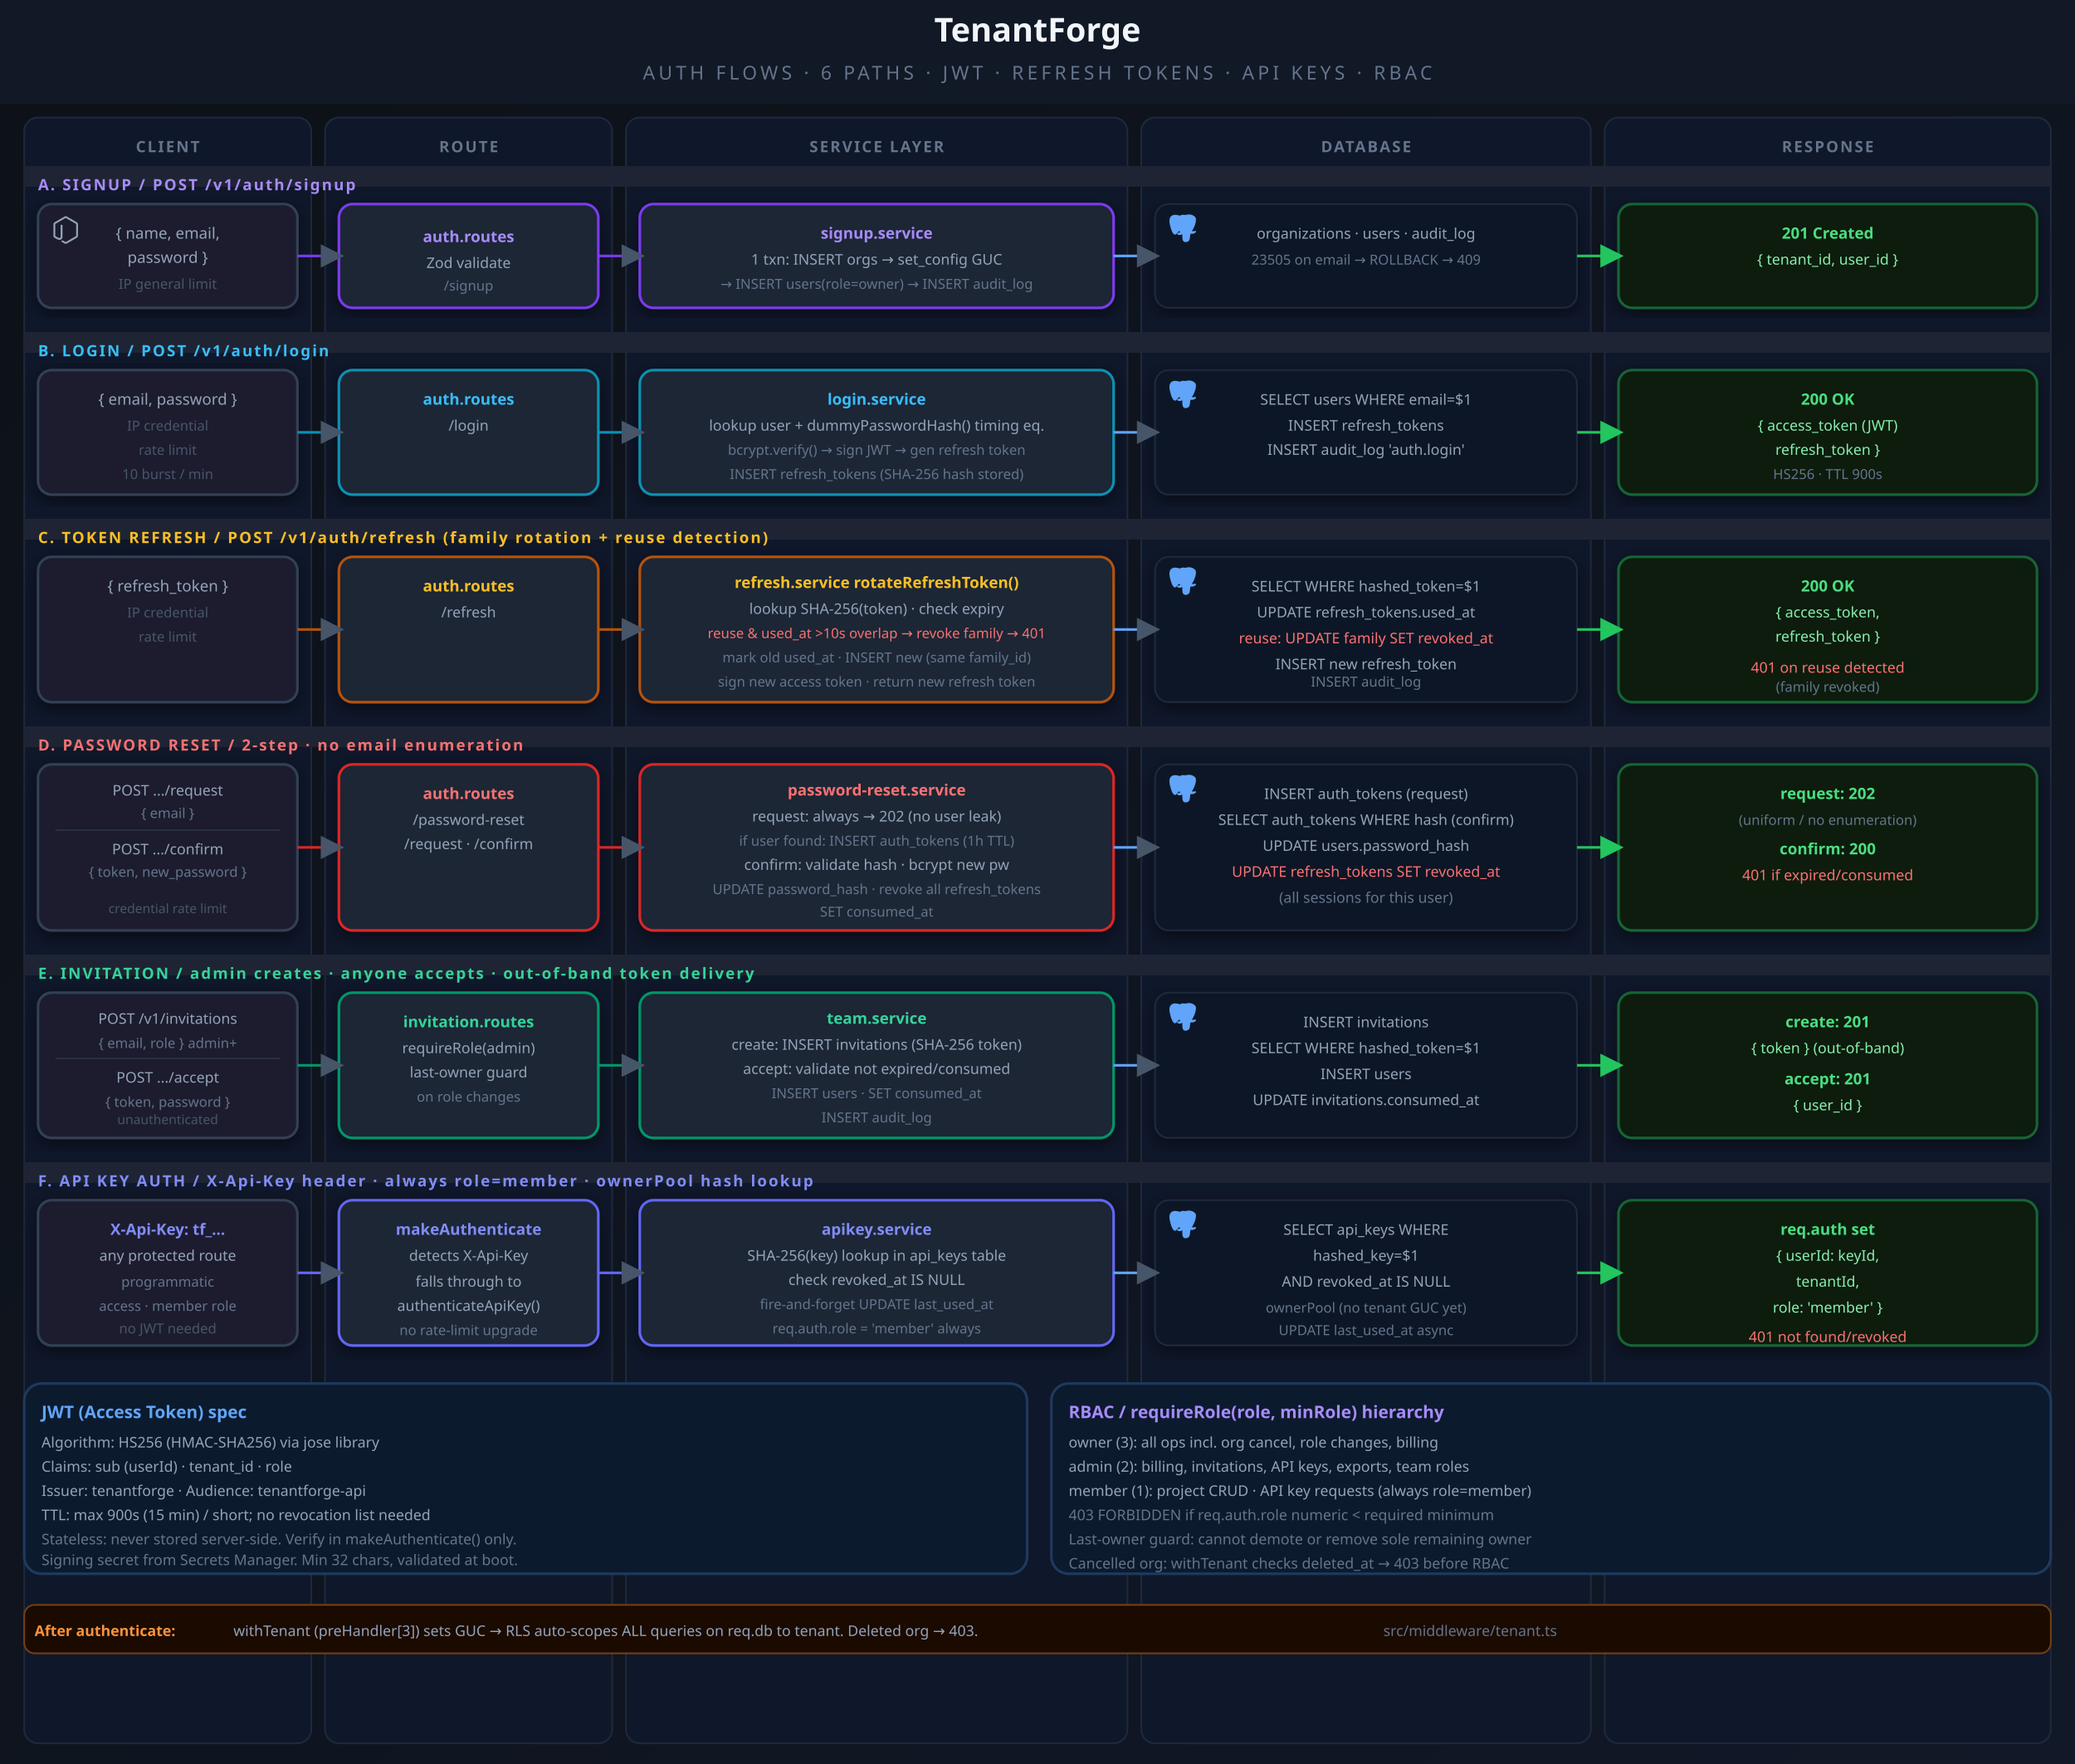
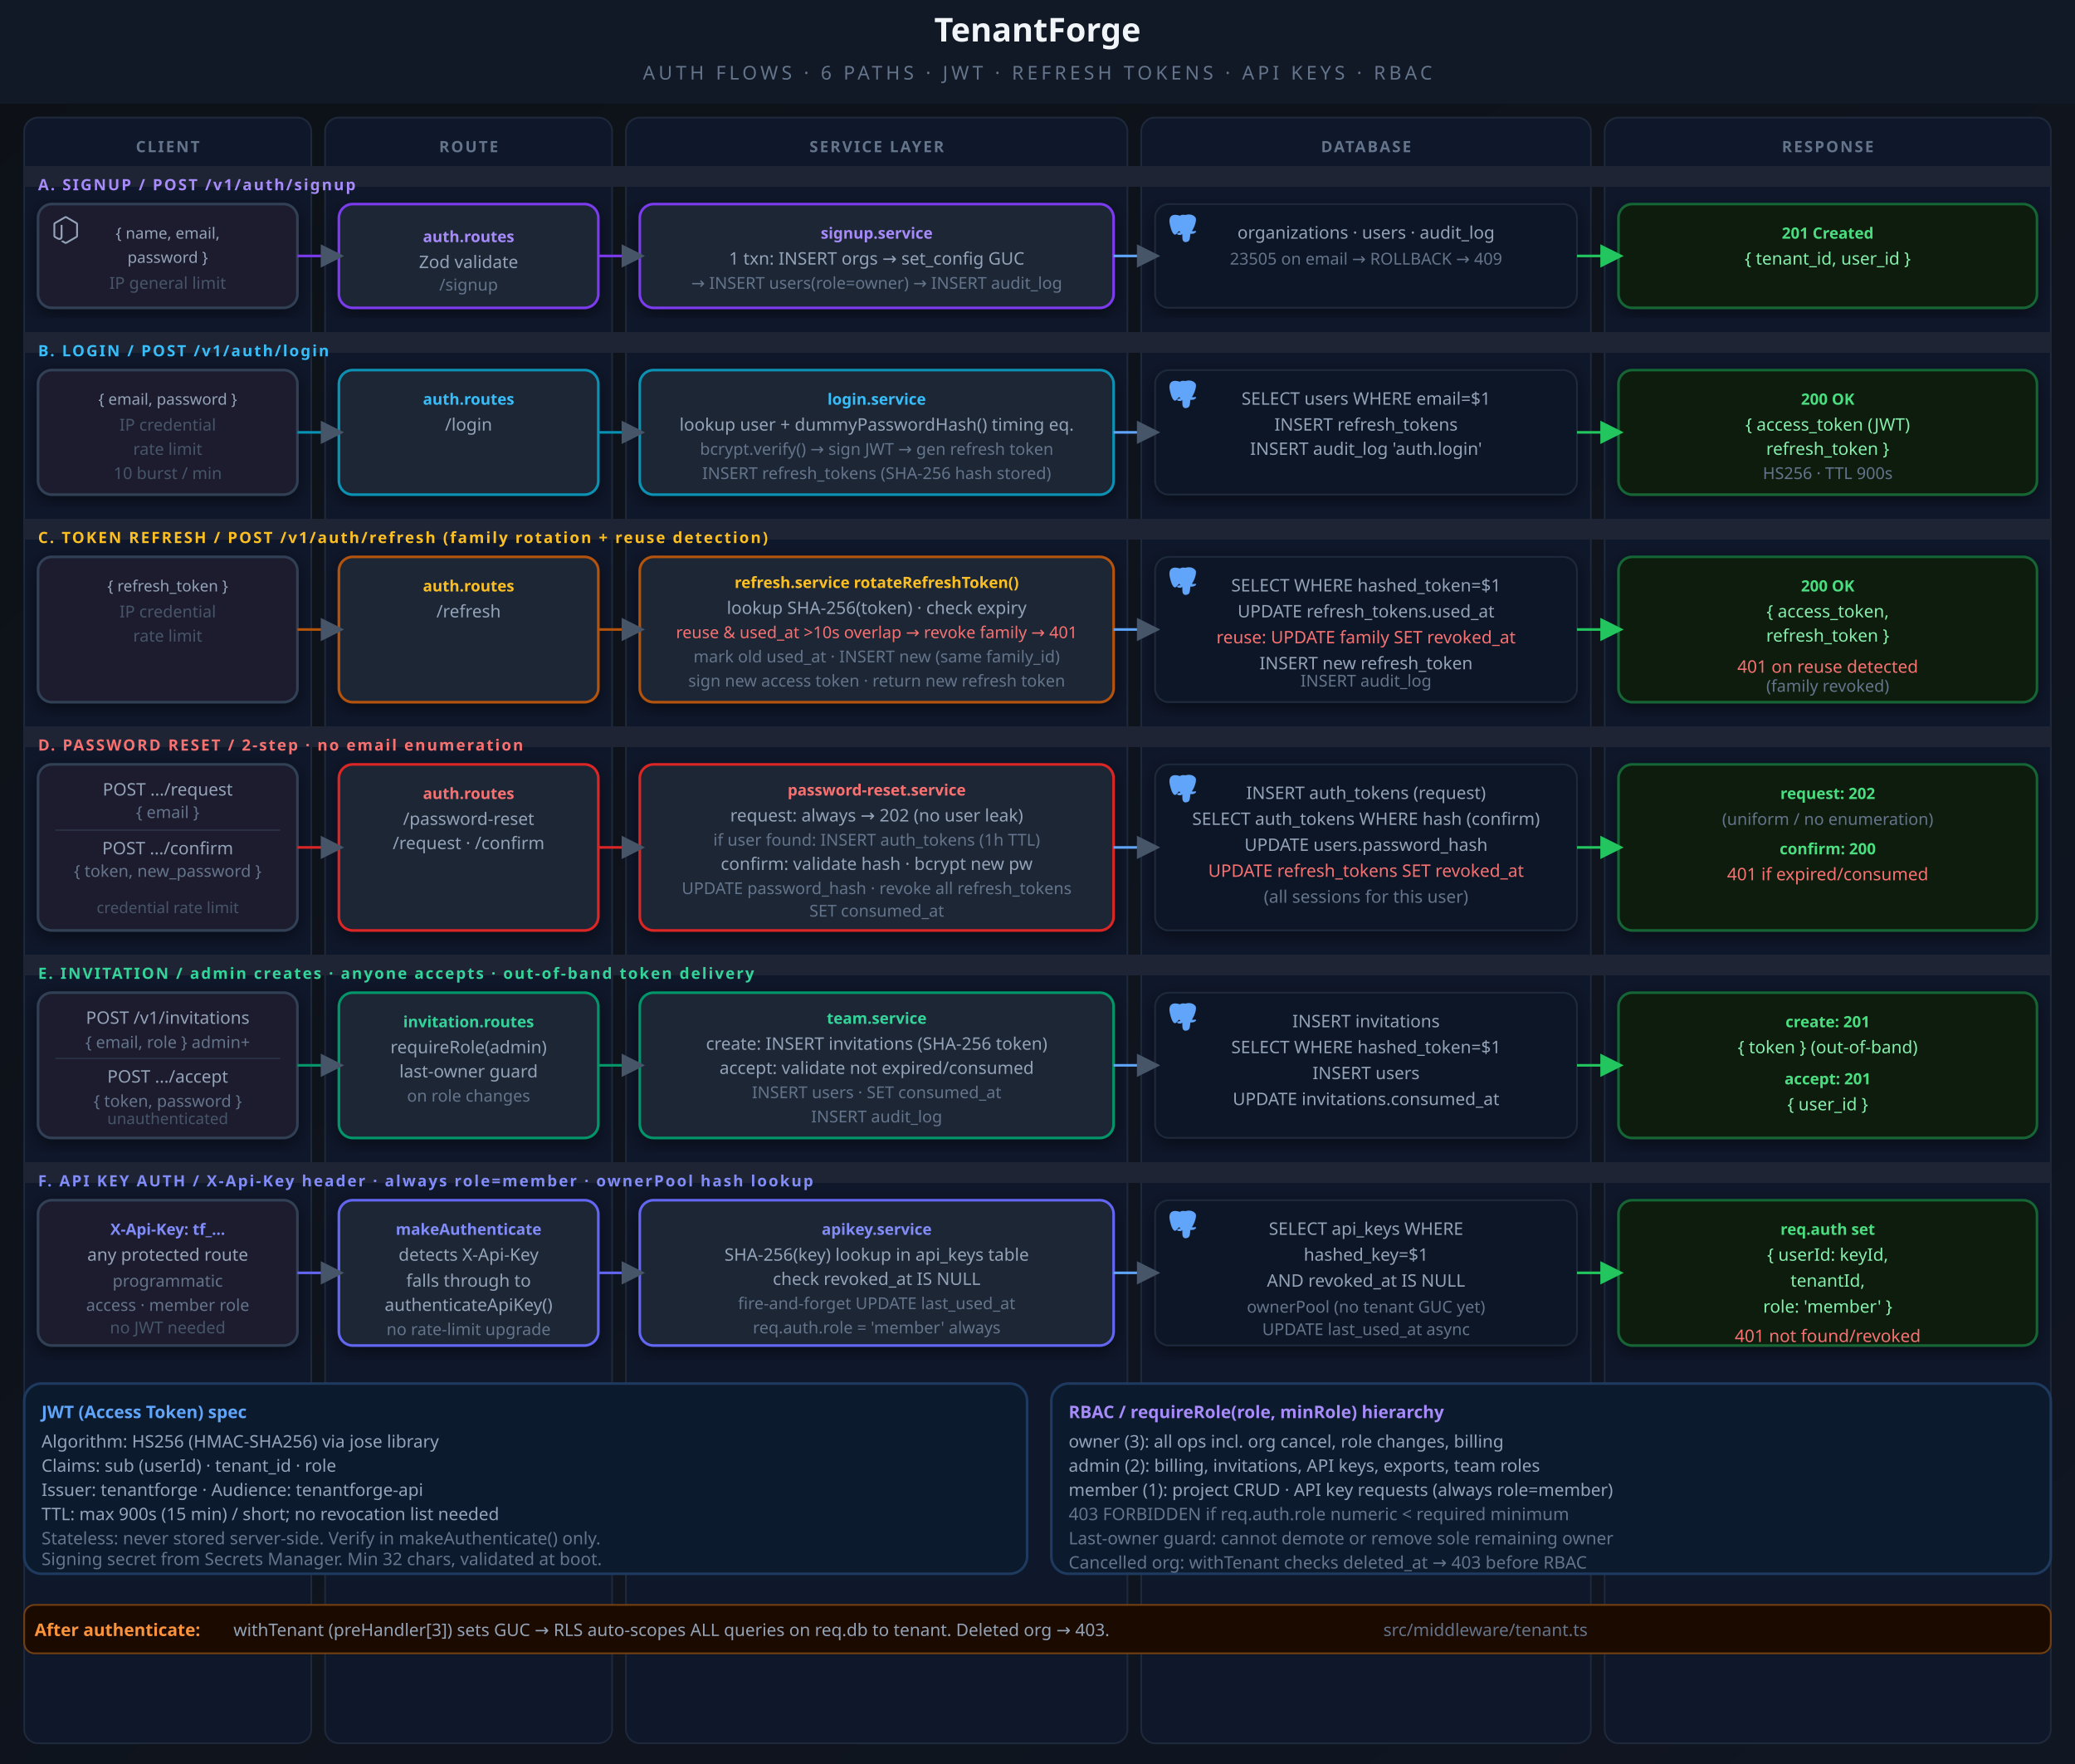
- <svg xmlns="http://www.w3.org/2000/svg" viewBox="0 0 1200 1020" width="1200" height="1020" font-family="'Segoe UI',system-ui,sans-serif">
+ <svg xmlns="http://www.w3.org/2000/svg" viewBox="0 0 1200 1020" width="1680" height="1428" font-family="'Segoe UI',system-ui,sans-serif">
  <defs>
    <linearGradient id="bg" x1="0" y1="0" x2="1" y2="1">
      <stop offset="0%" stop-color="#0d1117" />
      <stop offset="100%" stop-color="#111827" />
    </linearGradient>
    <filter id="sh">
      <feDropShadow dx="0" dy="3" stdDeviation="5" flood-color="#000" flood-opacity="0.5" />
    </filter>
    <marker id="arr" markerWidth="9" markerHeight="9" refX="7" refY="4.5" orient="auto">
      <path d="M0,0 L0,9 L9,4.5 z" fill="#475569" />
    </marker>
    <marker id="arrG" markerWidth="9" markerHeight="9" refX="7" refY="4.5" orient="auto">
      <path d="M0,0 L0,9 L9,4.5 z" fill="#22c55e" />
    </marker>
    <marker id="arrR" markerWidth="9" markerHeight="9" refX="7" refY="4.5" orient="auto">
      <path d="M0,0 L0,9 L9,4.5 z" fill="#f87171" />
    </marker>
    <symbol id="nodejs" viewBox="0 0 24 24">
      <path d="M11.998,24c-0.321,0-0.641-0.084-0.922-0.247l-2.936-1.737c-0.438-0.245-0.224-0.332-0.08-0.383c0.585-0.203,0.703-0.25,1.328-0.604c0.065-0.037,0.151-0.023,0.218,0.017l2.256,1.339c0.082,0.045,0.197,0.045,0.272,0l8.795-5.076c0.082-0.047,0.134-0.141,0.134-0.238V6.921c0-0.099-0.053-0.192-0.137-0.242l-8.791-5.072c-0.081-0.047-0.189-0.047-0.271,0L3.075,6.68C2.99,6.729,2.936,6.825,2.936,6.921v10.15c0,0.097,0.054,0.189,0.139,0.235l2.409,1.392c1.307,0.654,2.108-0.116,2.108-0.89V7.787c0-0.142,0.114-0.253,0.256-0.253h1.115c0.139,0,0.255,0.112,0.255,0.253v10.021c0,1.745-0.95,2.745-2.604,2.745c-0.508,0-0.909,0-2.026-0.551L2.28,18.675c-0.57-0.329-0.922-0.945-0.922-1.604V6.921c0-0.659,0.353-1.275,0.922-1.603l8.795-5.082c0.557-0.315,1.296-0.315,1.848,0l8.794,5.082c0.57,0.329,0.924,0.944,0.924,1.603v10.15c0,0.659-0.354,1.273-0.924,1.604l-8.794,5.078C12.643,23.916,12.324,24,11.998,24z" />
    </symbol>
    <symbol id="pg" viewBox="0 0 24 24">
      <path d="M23.559 14.723a.527.527 0 0 0-.056-.119c-.139-.263-.477-.342-1.007-.232-1.653.341-2.293.131-2.526-.019 1.342-2.048 2.445-4.522 3.041-6.83.271-1.051.798-3.524.122-4.732a1.564 1.564 0 0 0-.151-.235C21.693.909 19.801.025 17.51.001c-1.495-.016-2.771.346-3.116.479a9.449 9.449 0 0 0-.516-.082 8.044 8.044 0 0 0-1.311-.128c-1.182-.018-2.204.264-3.05.841-.857-.321-4.789-1.645-7.222.079C.936 2.153.309 3.873.43 6.304c.041.818.507 3.334 1.242 5.744.46 1.506.939 2.702 1.433 3.582.553.994 1.126 1.593 1.714 1.79.447.149 1.133.144 1.858-.728.801-.964 1.59-1.826 1.945-2.207.435.235.906.362 1.39.377a.057.057 0 0 0 0.0.004 11.031 11.031 0 0 0-.247.305c-.339.43-.409.52-1.5.744-.31.064-1.134.234-1.146.811-.003.122.033.231.092.327.227.423.922.61 1.015.633 1.335.334 2.504.092 3.371-.679-.017 2.231.077 4.417.345 5.087.221.553.762 1.905 2.469 1.904.251 0 .526-.029.83-.094 1.782-.382 2.556-1.17 2.855-2.906.15-.871.402-2.875.539-4.101.017-.07.036-.121.057-.136.001-.001.07-.047.427.031a.367.367 0 0 0 .044.007l.254.022.015.001c.847.038 1.911-.143 2.531-.431.644-.299 1.806-1.032 1.595-1.67z" />
    </symbol>
  </defs>
-   <rect width="1200" height="1020" fill="url(#bg)" />
-   <rect x="0" y="0" width="1200" height="60" fill="#111827" opacity="0.95" />
+   <rect width="1680" height="1428" fill="url(#bg)" />
+   <rect x="0" y="0" width="1680" height="60" fill="#111827" opacity="0.95" />
  <text x="600" y="24" text-anchor="middle" font-size="19" font-weight="700" fill="#f1f5f9">TenantForge</text>
  <text x="600" y="46" text-anchor="middle" font-size="11" fill="#64748b" letter-spacing="2">AUTH FLOWS  ·  6 PATHS  ·  JWT · REFRESH TOKENS · API KEYS · RBAC</text>
  <rect x="14" y="68" width="166" height="940" rx="8" fill="#0f172a" stroke="#1e293b" stroke-width="1" />
  <rect x="188" y="68" width="166" height="940" rx="8" fill="#0f172a" stroke="#1e293b" stroke-width="1" />
  <rect x="362" y="68" width="290" height="940" rx="8" fill="#0f172a" stroke="#1e293b" stroke-width="1" />
  <rect x="660" y="68" width="260" height="940" rx="8" fill="#0f172a" stroke="#1e293b" stroke-width="1" />
  <rect x="928" y="68" width="258" height="940" rx="8" fill="#0f172a" stroke="#1e293b" stroke-width="1" />
  <text x="97" y="88" text-anchor="middle" font-size="9" font-weight="700" fill="#64748b" letter-spacing="1">CLIENT</text>
  <text x="271" y="88" text-anchor="middle" font-size="9" font-weight="700" fill="#64748b" letter-spacing="1">ROUTE</text>
  <text x="507" y="88" text-anchor="middle" font-size="9" font-weight="700" fill="#64748b" letter-spacing="1">SERVICE LAYER</text>
  <text x="790" y="88" text-anchor="middle" font-size="9" font-weight="700" fill="#64748b" letter-spacing="1">DATABASE</text>
  <text x="1057" y="88" text-anchor="middle" font-size="9" font-weight="700" fill="#64748b" letter-spacing="1">RESPONSE</text>
  <rect x="14" y="96" width="1172" height="12" rx="0" fill="#1e2433" />
  <text x="22" y="110" font-size="9" font-weight="700" fill="#a78bfa" letter-spacing="1">A.  SIGNUP  /  POST /v1/auth/signup</text>
  <rect x="22" y="118" width="150" height="60" rx="8" fill="#1a1d2e" stroke="#334155" stroke-width="1.5" filter="url(#sh)" />
  <use href="#nodejs" x="30" y="125" width="16" height="16" fill="#94a3b8" />
  <text x="97" y="138" text-anchor="middle" font-size="9" fill="#94a3b8">{ name, email,</text>
  <text x="97" y="152" text-anchor="middle" font-size="9" fill="#94a3b8">  password }</text>
-   <text x="97" y="167" text-anchor="middle" font-size="8" fill="#475569">IP general limit</text>
+   <text x="97" y="167" text-anchor="middle" font-size="9.5" fill="#475569">IP general limit</text>
  <rect x="196" y="118" width="150" height="60" rx="8" fill="#1a2535" stroke="#7c3aed" stroke-width="1.5" filter="url(#sh)" />
  <text x="271" y="140" text-anchor="middle" font-size="9" font-weight="700" fill="#a78bfa">auth.routes</text>
-   <text x="271" y="155" text-anchor="middle" font-size="8.5" fill="#94a3b8">Zod validate</text>
-   <text x="271" y="168" text-anchor="middle" font-size="8" fill="#64748b">/signup</text>
+   <text x="271" y="155" text-anchor="middle" font-size="10" fill="#94a3b8">Zod validate</text>
+   <text x="271" y="168" text-anchor="middle" font-size="9.5" fill="#64748b">/signup</text>
  <rect x="370" y="118" width="274" height="60" rx="8" fill="#1a2535" stroke="#7c3aed" stroke-width="1.5" filter="url(#sh)" />
  <text x="507" y="138" text-anchor="middle" font-size="9" font-weight="700" fill="#a78bfa">signup.service</text>
-   <text x="507" y="153" text-anchor="middle" font-size="8.5" fill="#94a3b8">1 txn: INSERT orgs → set_config GUC</text>
-   <text x="507" y="167" text-anchor="middle" font-size="8" fill="#64748b">→ INSERT users(role=owner) → INSERT audit_log</text>
+   <text x="507" y="153" text-anchor="middle" font-size="10" fill="#94a3b8">1 txn: INSERT orgs → set_config GUC</text>
+   <text x="507" y="167" text-anchor="middle" font-size="9.5" fill="#64748b">→ INSERT users(role=owner) → INSERT audit_log</text>
  <rect x="668" y="118" width="244" height="60" rx="8" fill="#111827" stroke="#1e293b" stroke-width="1" filter="url(#sh)" />
  <use href="#pg" x="676" y="124" width="16" height="16" fill="#60a5fa" />
-   <text x="790" y="138" text-anchor="middle" font-size="8.5" fill="#94a3b8">organizations · users · audit_log</text>
-   <text x="790" y="153" text-anchor="middle" font-size="8" fill="#64748b">23505 on email → ROLLBACK → 409</text>
+   <text x="790" y="138" text-anchor="middle" font-size="10" fill="#94a3b8">organizations · users · audit_log</text>
+   <text x="790" y="153" text-anchor="middle" font-size="9.5" fill="#64748b">23505 on email → ROLLBACK → 409</text>
  <rect x="936" y="118" width="242" height="60" rx="8" fill="#0d1a10" stroke="#166534" stroke-width="1.5" filter="url(#sh)" />
  <text x="1057" y="138" text-anchor="middle" font-size="9" font-weight="700" fill="#4ade80">201 Created</text>
-   <text x="1057" y="153" text-anchor="middle" font-size="8.5" fill="#86efac">{ tenant_id, user_id }</text>
+   <text x="1057" y="153" text-anchor="middle" font-size="10" fill="#86efac">{ tenant_id, user_id }</text>
  <line x1="172" y1="148" x2="196" y2="148" stroke="#7c3aed" stroke-width="1.5" marker-end="url(#arr)" />
  <line x1="346" y1="148" x2="370" y2="148" stroke="#7c3aed" stroke-width="1.5" marker-end="url(#arr)" />
  <line x1="644" y1="148" x2="668" y2="148" stroke="#60a5fa" stroke-width="1.5" marker-end="url(#arr)" />
  <line x1="912" y1="148" x2="936" y2="148" stroke="#22c55e" stroke-width="1.5" marker-end="url(#arrG)" />
  <rect x="14" y="192" width="1172" height="12" rx="0" fill="#1e2433" />
  <text x="22" y="206" font-size="9" font-weight="700" fill="#38bdf8" letter-spacing="1">B.  LOGIN  /  POST /v1/auth/login</text>
  <rect x="22" y="214" width="150" height="72" rx="8" fill="#1a1d2e" stroke="#334155" stroke-width="1.5" filter="url(#sh)" />
  <text x="97" y="234" text-anchor="middle" font-size="9" fill="#94a3b8">{ email, password }</text>
-   <text x="97" y="249" text-anchor="middle" font-size="8" fill="#475569">IP credential</text>
-   <text x="97" y="263" text-anchor="middle" font-size="8" fill="#475569">rate limit</text>
-   <text x="97" y="277" text-anchor="middle" font-size="8" fill="#475569">10 burst / min</text>
+   <text x="97" y="249" text-anchor="middle" font-size="9.5" fill="#475569">IP credential</text>
+   <text x="97" y="263" text-anchor="middle" font-size="9.5" fill="#475569">rate limit</text>
+   <text x="97" y="277" text-anchor="middle" font-size="9.5" fill="#475569">10 burst / min</text>
  <rect x="196" y="214" width="150" height="72" rx="8" fill="#1a2535" stroke="#0891b2" stroke-width="1.5" filter="url(#sh)" />
  <text x="271" y="234" text-anchor="middle" font-size="9" font-weight="700" fill="#38bdf8">auth.routes</text>
-   <text x="271" y="249" text-anchor="middle" font-size="8.5" fill="#94a3b8">/login</text>
+   <text x="271" y="249" text-anchor="middle" font-size="10" fill="#94a3b8">/login</text>
  <rect x="370" y="214" width="274" height="72" rx="8" fill="#1a2535" stroke="#0891b2" stroke-width="1.5" filter="url(#sh)" />
  <text x="507" y="234" text-anchor="middle" font-size="9" font-weight="700" fill="#38bdf8">login.service</text>
-   <text x="507" y="249" text-anchor="middle" font-size="8.5" fill="#94a3b8">lookup user + dummyPasswordHash() timing eq.</text>
-   <text x="507" y="263" text-anchor="middle" font-size="8" fill="#64748b">bcrypt.verify() → sign JWT → gen refresh token</text>
-   <text x="507" y="277" text-anchor="middle" font-size="8" fill="#64748b">INSERT refresh_tokens (SHA-256 hash stored)</text>
+   <text x="507" y="249" text-anchor="middle" font-size="10" fill="#94a3b8">lookup user + dummyPasswordHash() timing eq.</text>
+   <text x="507" y="263" text-anchor="middle" font-size="9.5" fill="#64748b">bcrypt.verify() → sign JWT → gen refresh token</text>
+   <text x="507" y="277" text-anchor="middle" font-size="9.5" fill="#64748b">INSERT refresh_tokens (SHA-256 hash stored)</text>
  <rect x="668" y="214" width="244" height="72" rx="8" fill="#111827" stroke="#1e293b" stroke-width="1" filter="url(#sh)" />
  <use href="#pg" x="676" y="220" width="16" height="16" fill="#60a5fa" />
-   <text x="790" y="234" text-anchor="middle" font-size="8.5" fill="#94a3b8">SELECT users WHERE email=$1</text>
-   <text x="790" y="249" text-anchor="middle" font-size="8.5" fill="#94a3b8">INSERT refresh_tokens</text>
-   <text x="790" y="263" text-anchor="middle" font-size="8.5" fill="#94a3b8">INSERT audit_log 'auth.login'</text>
+   <text x="790" y="234" text-anchor="middle" font-size="10" fill="#94a3b8">SELECT users WHERE email=$1</text>
+   <text x="790" y="249" text-anchor="middle" font-size="10" fill="#94a3b8">INSERT refresh_tokens</text>
+   <text x="790" y="263" text-anchor="middle" font-size="10" fill="#94a3b8">INSERT audit_log 'auth.login'</text>
  <rect x="936" y="214" width="242" height="72" rx="8" fill="#0d1a10" stroke="#166534" stroke-width="1.5" filter="url(#sh)" />
  <text x="1057" y="234" text-anchor="middle" font-size="9" font-weight="700" fill="#4ade80">200 OK</text>
-   <text x="1057" y="249" text-anchor="middle" font-size="8.5" fill="#86efac">{ access_token (JWT)</text>
-   <text x="1057" y="263" text-anchor="middle" font-size="8.5" fill="#86efac">  refresh_token }</text>
-   <text x="1057" y="277" text-anchor="middle" font-size="8" fill="#64748b">HS256 · TTL 900s</text>
+   <text x="1057" y="249" text-anchor="middle" font-size="10" fill="#86efac">{ access_token (JWT)</text>
+   <text x="1057" y="263" text-anchor="middle" font-size="10" fill="#86efac">  refresh_token }</text>
+   <text x="1057" y="277" text-anchor="middle" font-size="9.5" fill="#64748b">HS256 · TTL 900s</text>
  <line x1="172" y1="250" x2="196" y2="250" stroke="#0891b2" stroke-width="1.5" marker-end="url(#arr)" />
  <line x1="346" y1="250" x2="370" y2="250" stroke="#0891b2" stroke-width="1.5" marker-end="url(#arr)" />
  <line x1="644" y1="250" x2="668" y2="250" stroke="#60a5fa" stroke-width="1.5" marker-end="url(#arr)" />
  <line x1="912" y1="250" x2="936" y2="250" stroke="#22c55e" stroke-width="1.5" marker-end="url(#arrG)" />
  <rect x="14" y="300" width="1172" height="12" rx="0" fill="#1e2433" />
  <text x="22" y="314" font-size="9" font-weight="700" fill="#fbbf24" letter-spacing="1">C.  TOKEN REFRESH  /  POST /v1/auth/refresh  (family rotation + reuse detection)</text>
  <rect x="22" y="322" width="150" height="84" rx="8" fill="#1a1d2e" stroke="#334155" stroke-width="1.5" filter="url(#sh)" />
  <text x="97" y="342" text-anchor="middle" font-size="9" fill="#94a3b8">{ refresh_token }</text>
-   <text x="97" y="357" text-anchor="middle" font-size="8" fill="#475569">IP credential</text>
-   <text x="97" y="371" text-anchor="middle" font-size="8" fill="#475569">rate limit</text>
+   <text x="97" y="357" text-anchor="middle" font-size="9.5" fill="#475569">IP credential</text>
+   <text x="97" y="371" text-anchor="middle" font-size="9.5" fill="#475569">rate limit</text>
  <rect x="196" y="322" width="150" height="84" rx="8" fill="#1a2535" stroke="#b45309" stroke-width="1.5" filter="url(#sh)" />
  <text x="271" y="342" text-anchor="middle" font-size="9" font-weight="700" fill="#fbbf24">auth.routes</text>
-   <text x="271" y="357" text-anchor="middle" font-size="8.5" fill="#94a3b8">/refresh</text>
+   <text x="271" y="357" text-anchor="middle" font-size="10" fill="#94a3b8">/refresh</text>
  <rect x="370" y="322" width="274" height="84" rx="8" fill="#1a2535" stroke="#b45309" stroke-width="1.5" filter="url(#sh)" />
  <text x="507" y="340" text-anchor="middle" font-size="9" font-weight="700" fill="#fbbf24">refresh.service  rotateRefreshToken()</text>
-   <text x="507" y="355" text-anchor="middle" font-size="8.5" fill="#94a3b8">lookup SHA-256(token) · check expiry</text>
-   <text x="507" y="369" text-anchor="middle" font-size="8" fill="#f87171">reuse &amp; used_at &gt;10s overlap → revoke family → 401</text>
-   <text x="507" y="383" text-anchor="middle" font-size="8" fill="#64748b">mark old used_at · INSERT new (same family_id)</text>
-   <text x="507" y="397" text-anchor="middle" font-size="8" fill="#64748b">sign new access token · return new refresh token</text>
+   <text x="507" y="355" text-anchor="middle" font-size="10" fill="#94a3b8">lookup SHA-256(token) · check expiry</text>
+   <text x="507" y="369" text-anchor="middle" font-size="9.5" fill="#f87171">reuse &amp; used_at &gt;10s overlap → revoke family → 401</text>
+   <text x="507" y="383" text-anchor="middle" font-size="9.5" fill="#64748b">mark old used_at · INSERT new (same family_id)</text>
+   <text x="507" y="397" text-anchor="middle" font-size="9.5" fill="#64748b">sign new access token · return new refresh token</text>
  <rect x="668" y="322" width="244" height="84" rx="8" fill="#111827" stroke="#1e293b" stroke-width="1" filter="url(#sh)" />
  <use href="#pg" x="676" y="328" width="16" height="16" fill="#60a5fa" />
-   <text x="790" y="342" text-anchor="middle" font-size="8.5" fill="#94a3b8">SELECT WHERE hashed_token=$1</text>
-   <text x="790" y="357" text-anchor="middle" font-size="8.5" fill="#94a3b8">UPDATE refresh_tokens.used_at</text>
-   <text x="790" y="372" text-anchor="middle" font-size="8.5" fill="#f87171">reuse: UPDATE family SET revoked_at</text>
-   <text x="790" y="387" text-anchor="middle" font-size="8.5" fill="#94a3b8">INSERT new refresh_token</text>
-   <text x="790" y="397" text-anchor="middle" font-size="8" fill="#64748b">INSERT audit_log</text>
+   <text x="790" y="342" text-anchor="middle" font-size="10" fill="#94a3b8">SELECT WHERE hashed_token=$1</text>
+   <text x="790" y="357" text-anchor="middle" font-size="10" fill="#94a3b8">UPDATE refresh_tokens.used_at</text>
+   <text x="790" y="372" text-anchor="middle" font-size="10" fill="#f87171">reuse: UPDATE family SET revoked_at</text>
+   <text x="790" y="387" text-anchor="middle" font-size="10" fill="#94a3b8">INSERT new refresh_token</text>
+   <text x="790" y="397" text-anchor="middle" font-size="9.5" fill="#64748b">INSERT audit_log</text>
  <rect x="936" y="322" width="242" height="84" rx="8" fill="#0d1a10" stroke="#166534" stroke-width="1.5" filter="url(#sh)" />
  <text x="1057" y="342" text-anchor="middle" font-size="9" font-weight="700" fill="#4ade80">200 OK</text>
-   <text x="1057" y="357" text-anchor="middle" font-size="8.5" fill="#86efac">{ access_token,</text>
-   <text x="1057" y="371" text-anchor="middle" font-size="8.5" fill="#86efac">  refresh_token }</text>
-   <text x="1057" y="389" text-anchor="middle" font-size="8.5" fill="#f87171">401 on reuse detected</text>
-   <text x="1057" y="400" text-anchor="middle" font-size="8" fill="#64748b">(family revoked)</text>
+   <text x="1057" y="357" text-anchor="middle" font-size="10" fill="#86efac">{ access_token,</text>
+   <text x="1057" y="371" text-anchor="middle" font-size="10" fill="#86efac">  refresh_token }</text>
+   <text x="1057" y="389" text-anchor="middle" font-size="10" fill="#f87171">401 on reuse detected</text>
+   <text x="1057" y="400" text-anchor="middle" font-size="9.5" fill="#64748b">(family revoked)</text>
  <line x1="172" y1="364" x2="196" y2="364" stroke="#b45309" stroke-width="1.5" marker-end="url(#arr)" />
  <line x1="346" y1="364" x2="370" y2="364" stroke="#b45309" stroke-width="1.5" marker-end="url(#arr)" />
  <line x1="644" y1="364" x2="668" y2="364" stroke="#60a5fa" stroke-width="1.5" marker-end="url(#arr)" />
  <line x1="912" y1="364" x2="936" y2="364" stroke="#22c55e" stroke-width="1.5" marker-end="url(#arrG)" />
  <rect x="14" y="420" width="1172" height="12" rx="0" fill="#1e2433" />
  <text x="22" y="434" font-size="9" font-weight="700" fill="#f87171" letter-spacing="1">D.  PASSWORD RESET  /  2-step · no email enumeration</text>
  <rect x="22" y="442" width="150" height="96" rx="8" fill="#1a1d2e" stroke="#334155" stroke-width="1.5" filter="url(#sh)" />
-   <text x="97" y="460" text-anchor="middle" font-size="8.5" fill="#94a3b8">POST .../request</text>
-   <text x="97" y="473" text-anchor="middle" font-size="8" fill="#64748b">{ email }</text>
+   <text x="97" y="460" text-anchor="middle" font-size="10" fill="#94a3b8">POST .../request</text>
+   <text x="97" y="473" text-anchor="middle" font-size="9.5" fill="#64748b">{ email }</text>
  <line x1="32" y1="480" x2="162" y2="480" stroke="#334155" stroke-width="0.5" />
-   <text x="97" y="494" text-anchor="middle" font-size="8.5" fill="#94a3b8">POST .../confirm</text>
-   <text x="97" y="507" text-anchor="middle" font-size="8" fill="#64748b">{ token, new_password }</text>
-   <text x="97" y="528" text-anchor="middle" font-size="7.5" fill="#475569">credential rate limit</text>
+   <text x="97" y="494" text-anchor="middle" font-size="10" fill="#94a3b8">POST .../confirm</text>
+   <text x="97" y="507" text-anchor="middle" font-size="9.5" fill="#64748b">{ token, new_password }</text>
+   <text x="97" y="528" text-anchor="middle" font-size="9" fill="#475569">credential rate limit</text>
  <rect x="196" y="442" width="150" height="96" rx="8" fill="#1a2535" stroke="#dc2626" stroke-width="1.5" filter="url(#sh)" />
  <text x="271" y="462" text-anchor="middle" font-size="9" font-weight="700" fill="#f87171">auth.routes</text>
-   <text x="271" y="477" text-anchor="middle" font-size="8.5" fill="#94a3b8">/password-reset</text>
-   <text x="271" y="491" text-anchor="middle" font-size="8.5" fill="#94a3b8">/request · /confirm</text>
+   <text x="271" y="477" text-anchor="middle" font-size="10" fill="#94a3b8">/password-reset</text>
+   <text x="271" y="491" text-anchor="middle" font-size="10" fill="#94a3b8">/request · /confirm</text>
  <rect x="370" y="442" width="274" height="96" rx="8" fill="#1a2535" stroke="#dc2626" stroke-width="1.5" filter="url(#sh)" />
  <text x="507" y="460" text-anchor="middle" font-size="9" font-weight="700" fill="#f87171">password-reset.service</text>
-   <text x="507" y="475" text-anchor="middle" font-size="8.5" fill="#94a3b8">request: always → 202 (no user leak)</text>
-   <text x="507" y="489" text-anchor="middle" font-size="8" fill="#64748b">  if user found: INSERT auth_tokens (1h TTL)</text>
-   <text x="507" y="503" text-anchor="middle" font-size="8.5" fill="#94a3b8">confirm: validate hash · bcrypt new pw</text>
-   <text x="507" y="517" text-anchor="middle" font-size="8" fill="#64748b">  UPDATE password_hash · revoke all refresh_tokens</text>
-   <text x="507" y="530" text-anchor="middle" font-size="8" fill="#64748b">  SET consumed_at</text>
+   <text x="507" y="475" text-anchor="middle" font-size="10" fill="#94a3b8">request: always → 202 (no user leak)</text>
+   <text x="507" y="489" text-anchor="middle" font-size="9.5" fill="#64748b">  if user found: INSERT auth_tokens (1h TTL)</text>
+   <text x="507" y="503" text-anchor="middle" font-size="10" fill="#94a3b8">confirm: validate hash · bcrypt new pw</text>
+   <text x="507" y="517" text-anchor="middle" font-size="9.5" fill="#64748b">  UPDATE password_hash · revoke all refresh_tokens</text>
+   <text x="507" y="530" text-anchor="middle" font-size="9.5" fill="#64748b">  SET consumed_at</text>
  <rect x="668" y="442" width="244" height="96" rx="8" fill="#111827" stroke="#1e293b" stroke-width="1" filter="url(#sh)" />
  <use href="#pg" x="676" y="448" width="16" height="16" fill="#60a5fa" />
-   <text x="790" y="462" text-anchor="middle" font-size="8.5" fill="#94a3b8">INSERT auth_tokens (request)</text>
-   <text x="790" y="477" text-anchor="middle" font-size="8.5" fill="#94a3b8">SELECT auth_tokens WHERE hash (confirm)</text>
-   <text x="790" y="492" text-anchor="middle" font-size="8.5" fill="#94a3b8">UPDATE users.password_hash</text>
-   <text x="790" y="507" text-anchor="middle" font-size="8.5" fill="#f87171">UPDATE refresh_tokens SET revoked_at</text>
-   <text x="790" y="522" text-anchor="middle" font-size="8.5" fill="#64748b">(all sessions for this user)</text>
+   <text x="790" y="462" text-anchor="middle" font-size="10" fill="#94a3b8">INSERT auth_tokens (request)</text>
+   <text x="790" y="477" text-anchor="middle" font-size="10" fill="#94a3b8">SELECT auth_tokens WHERE hash (confirm)</text>
+   <text x="790" y="492" text-anchor="middle" font-size="10" fill="#94a3b8">UPDATE users.password_hash</text>
+   <text x="790" y="507" text-anchor="middle" font-size="10" fill="#f87171">UPDATE refresh_tokens SET revoked_at</text>
+   <text x="790" y="522" text-anchor="middle" font-size="10" fill="#64748b">(all sessions for this user)</text>
  <rect x="936" y="442" width="242" height="96" rx="8" fill="#0d1a10" stroke="#166534" stroke-width="1.5" filter="url(#sh)" />
  <text x="1057" y="462" text-anchor="middle" font-size="9" font-weight="700" fill="#4ade80">request: 202</text>
-   <text x="1057" y="477" text-anchor="middle" font-size="8" fill="#64748b">(uniform / no enumeration)</text>
+   <text x="1057" y="477" text-anchor="middle" font-size="9.5" fill="#64748b">(uniform / no enumeration)</text>
  <text x="1057" y="494" text-anchor="middle" font-size="9" font-weight="700" fill="#4ade80">confirm: 200</text>
-   <text x="1057" y="509" text-anchor="middle" font-size="8.5" fill="#f87171">401 if expired/consumed</text>
+   <text x="1057" y="509" text-anchor="middle" font-size="10" fill="#f87171">401 if expired/consumed</text>
  <line x1="172" y1="490" x2="196" y2="490" stroke="#dc2626" stroke-width="1.5" marker-end="url(#arr)" />
  <line x1="346" y1="490" x2="370" y2="490" stroke="#dc2626" stroke-width="1.5" marker-end="url(#arr)" />
  <line x1="644" y1="490" x2="668" y2="490" stroke="#60a5fa" stroke-width="1.5" marker-end="url(#arr)" />
  <line x1="912" y1="490" x2="936" y2="490" stroke="#22c55e" stroke-width="1.5" marker-end="url(#arrG)" />
  <rect x="14" y="552" width="1172" height="12" rx="0" fill="#1e2433" />
  <text x="22" y="566" font-size="9" font-weight="700" fill="#34d399" letter-spacing="1">E.  INVITATION  /  admin creates  ·  anyone accepts  ·  out-of-band token delivery</text>
  <rect x="22" y="574" width="150" height="84" rx="8" fill="#1a1d2e" stroke="#334155" stroke-width="1.5" filter="url(#sh)" />
-   <text x="97" y="592" text-anchor="middle" font-size="8.5" fill="#94a3b8">POST /v1/invitations</text>
-   <text x="97" y="606" text-anchor="middle" font-size="8" fill="#64748b">{ email, role }  admin+</text>
+   <text x="97" y="592" text-anchor="middle" font-size="10" fill="#94a3b8">POST /v1/invitations</text>
+   <text x="97" y="606" text-anchor="middle" font-size="9.5" fill="#64748b">{ email, role }  admin+</text>
  <line x1="32" y1="612" x2="162" y2="612" stroke="#334155" stroke-width="0.5" />
-   <text x="97" y="626" text-anchor="middle" font-size="8.5" fill="#94a3b8">POST .../accept</text>
-   <text x="97" y="640" text-anchor="middle" font-size="8" fill="#64748b">{ token, password }</text>
-   <text x="97" y="650" text-anchor="middle" font-size="7.5" fill="#475569">unauthenticated</text>
+   <text x="97" y="626" text-anchor="middle" font-size="10" fill="#94a3b8">POST .../accept</text>
+   <text x="97" y="640" text-anchor="middle" font-size="9.5" fill="#64748b">{ token, password }</text>
+   <text x="97" y="650" text-anchor="middle" font-size="9" fill="#475569">unauthenticated</text>
  <rect x="196" y="574" width="150" height="84" rx="8" fill="#1a2535" stroke="#059669" stroke-width="1.5" filter="url(#sh)" />
  <text x="271" y="594" text-anchor="middle" font-size="9" font-weight="700" fill="#34d399">invitation.routes</text>
-   <text x="271" y="609" text-anchor="middle" font-size="8.5" fill="#94a3b8">requireRole(admin)</text>
-   <text x="271" y="623" text-anchor="middle" font-size="8.5" fill="#94a3b8">last-owner guard</text>
-   <text x="271" y="637" text-anchor="middle" font-size="8" fill="#64748b">on role changes</text>
+   <text x="271" y="609" text-anchor="middle" font-size="10" fill="#94a3b8">requireRole(admin)</text>
+   <text x="271" y="623" text-anchor="middle" font-size="10" fill="#94a3b8">last-owner guard</text>
+   <text x="271" y="637" text-anchor="middle" font-size="9.5" fill="#64748b">on role changes</text>
  <rect x="370" y="574" width="274" height="84" rx="8" fill="#1a2535" stroke="#059669" stroke-width="1.5" filter="url(#sh)" />
  <text x="507" y="592" text-anchor="middle" font-size="9" font-weight="700" fill="#34d399">team.service</text>
-   <text x="507" y="607" text-anchor="middle" font-size="8.5" fill="#94a3b8">create: INSERT invitations (SHA-256 token)</text>
-   <text x="507" y="621" text-anchor="middle" font-size="8.5" fill="#94a3b8">accept: validate not expired/consumed</text>
-   <text x="507" y="635" text-anchor="middle" font-size="8" fill="#64748b">  INSERT users · SET consumed_at</text>
-   <text x="507" y="649" text-anchor="middle" font-size="8" fill="#64748b">  INSERT audit_log</text>
+   <text x="507" y="607" text-anchor="middle" font-size="10" fill="#94a3b8">create: INSERT invitations (SHA-256 token)</text>
+   <text x="507" y="621" text-anchor="middle" font-size="10" fill="#94a3b8">accept: validate not expired/consumed</text>
+   <text x="507" y="635" text-anchor="middle" font-size="9.5" fill="#64748b">  INSERT users · SET consumed_at</text>
+   <text x="507" y="649" text-anchor="middle" font-size="9.5" fill="#64748b">  INSERT audit_log</text>
  <rect x="668" y="574" width="244" height="84" rx="8" fill="#111827" stroke="#1e293b" stroke-width="1" filter="url(#sh)" />
  <use href="#pg" x="676" y="580" width="16" height="16" fill="#60a5fa" />
-   <text x="790" y="594" text-anchor="middle" font-size="8.5" fill="#94a3b8">INSERT invitations</text>
-   <text x="790" y="609" text-anchor="middle" font-size="8.5" fill="#94a3b8">SELECT WHERE hashed_token=$1</text>
-   <text x="790" y="624" text-anchor="middle" font-size="8.5" fill="#94a3b8">INSERT users</text>
-   <text x="790" y="639" text-anchor="middle" font-size="8.5" fill="#94a3b8">UPDATE invitations.consumed_at</text>
+   <text x="790" y="594" text-anchor="middle" font-size="10" fill="#94a3b8">INSERT invitations</text>
+   <text x="790" y="609" text-anchor="middle" font-size="10" fill="#94a3b8">SELECT WHERE hashed_token=$1</text>
+   <text x="790" y="624" text-anchor="middle" font-size="10" fill="#94a3b8">INSERT users</text>
+   <text x="790" y="639" text-anchor="middle" font-size="10" fill="#94a3b8">UPDATE invitations.consumed_at</text>
  <rect x="936" y="574" width="242" height="84" rx="8" fill="#0d1a10" stroke="#166534" stroke-width="1.5" filter="url(#sh)" />
  <text x="1057" y="594" text-anchor="middle" font-size="9" font-weight="700" fill="#4ade80">create: 201</text>
-   <text x="1057" y="609" text-anchor="middle" font-size="8.5" fill="#86efac">{ token }  (out-of-band)</text>
+   <text x="1057" y="609" text-anchor="middle" font-size="10" fill="#86efac">{ token }  (out-of-band)</text>
  <text x="1057" y="627" text-anchor="middle" font-size="9" font-weight="700" fill="#4ade80">accept: 201</text>
-   <text x="1057" y="642" text-anchor="middle" font-size="8.5" fill="#86efac">{ user_id }</text>
+   <text x="1057" y="642" text-anchor="middle" font-size="10" fill="#86efac">{ user_id }</text>
  <line x1="172" y1="616" x2="196" y2="616" stroke="#059669" stroke-width="1.5" marker-end="url(#arr)" />
  <line x1="346" y1="616" x2="370" y2="616" stroke="#059669" stroke-width="1.5" marker-end="url(#arr)" />
  <line x1="644" y1="616" x2="668" y2="616" stroke="#60a5fa" stroke-width="1.5" marker-end="url(#arr)" />
  <line x1="912" y1="616" x2="936" y2="616" stroke="#22c55e" stroke-width="1.5" marker-end="url(#arrG)" />
  <rect x="14" y="672" width="1172" height="12" rx="0" fill="#1e2433" />
  <text x="22" y="686" font-size="9" font-weight="700" fill="#818cf8" letter-spacing="1">F.  API KEY AUTH  /  X-Api-Key header  ·  always role=member  ·  ownerPool hash lookup</text>
  <rect x="22" y="694" width="150" height="84" rx="8" fill="#1a1d2e" stroke="#334155" stroke-width="1.5" filter="url(#sh)" />
  <text x="97" y="714" text-anchor="middle" font-size="9" fill="#818cf8" font-weight="600">X-Api-Key: tf_…</text>
-   <text x="97" y="729" text-anchor="middle" font-size="8.5" fill="#94a3b8">any protected route</text>
-   <text x="97" y="744" text-anchor="middle" font-size="8" fill="#64748b">programmatic</text>
-   <text x="97" y="758" text-anchor="middle" font-size="8" fill="#64748b">access · member role</text>
-   <text x="97" y="771" text-anchor="middle" font-size="8" fill="#475569">no JWT needed</text>
+   <text x="97" y="729" text-anchor="middle" font-size="10" fill="#94a3b8">any protected route</text>
+   <text x="97" y="744" text-anchor="middle" font-size="9.5" fill="#64748b">programmatic</text>
+   <text x="97" y="758" text-anchor="middle" font-size="9.5" fill="#64748b">access · member role</text>
+   <text x="97" y="771" text-anchor="middle" font-size="9.5" fill="#475569">no JWT needed</text>
  <rect x="196" y="694" width="150" height="84" rx="8" fill="#1a2535" stroke="#6366f1" stroke-width="1.5" filter="url(#sh)" />
  <text x="271" y="714" text-anchor="middle" font-size="9" font-weight="700" fill="#818cf8">makeAuthenticate</text>
-   <text x="271" y="729" text-anchor="middle" font-size="8.5" fill="#94a3b8">detects X-Api-Key</text>
-   <text x="271" y="744" text-anchor="middle" font-size="8.5" fill="#94a3b8">falls through to</text>
-   <text x="271" y="758" text-anchor="middle" font-size="8.5" fill="#94a3b8">authenticateApiKey()</text>
-   <text x="271" y="772" text-anchor="middle" font-size="8" fill="#64748b">no rate-limit upgrade</text>
+   <text x="271" y="729" text-anchor="middle" font-size="10" fill="#94a3b8">detects X-Api-Key</text>
+   <text x="271" y="744" text-anchor="middle" font-size="10" fill="#94a3b8">falls through to</text>
+   <text x="271" y="758" text-anchor="middle" font-size="10" fill="#94a3b8">authenticateApiKey()</text>
+   <text x="271" y="772" text-anchor="middle" font-size="9.5" fill="#64748b">no rate-limit upgrade</text>
  <rect x="370" y="694" width="274" height="84" rx="8" fill="#1a2535" stroke="#6366f1" stroke-width="1.5" filter="url(#sh)" />
  <text x="507" y="714" text-anchor="middle" font-size="9" font-weight="700" fill="#818cf8">apikey.service</text>
-   <text x="507" y="729" text-anchor="middle" font-size="8.5" fill="#94a3b8">SHA-256(key) lookup in api_keys table</text>
-   <text x="507" y="743" text-anchor="middle" font-size="8.5" fill="#94a3b8">check revoked_at IS NULL</text>
-   <text x="507" y="757" text-anchor="middle" font-size="8" fill="#64748b">fire-and-forget UPDATE last_used_at</text>
-   <text x="507" y="771" text-anchor="middle" font-size="8" fill="#64748b">req.auth.role = 'member'  always</text>
+   <text x="507" y="729" text-anchor="middle" font-size="10" fill="#94a3b8">SHA-256(key) lookup in api_keys table</text>
+   <text x="507" y="743" text-anchor="middle" font-size="10" fill="#94a3b8">check revoked_at IS NULL</text>
+   <text x="507" y="757" text-anchor="middle" font-size="9.5" fill="#64748b">fire-and-forget UPDATE last_used_at</text>
+   <text x="507" y="771" text-anchor="middle" font-size="9.5" fill="#64748b">req.auth.role = 'member'  always</text>
  <rect x="668" y="694" width="244" height="84" rx="8" fill="#111827" stroke="#1e293b" stroke-width="1" filter="url(#sh)" />
  <use href="#pg" x="676" y="700" width="16" height="16" fill="#60a5fa" />
-   <text x="790" y="714" text-anchor="middle" font-size="8.5" fill="#94a3b8">SELECT api_keys WHERE</text>
-   <text x="790" y="729" text-anchor="middle" font-size="8.5" fill="#94a3b8">  hashed_key=$1</text>
-   <text x="790" y="744" text-anchor="middle" font-size="8.5" fill="#94a3b8">  AND revoked_at IS NULL</text>
-   <text x="790" y="759" text-anchor="middle" font-size="8" fill="#64748b">ownerPool (no tenant GUC yet)</text>
-   <text x="790" y="772" text-anchor="middle" font-size="8" fill="#64748b">UPDATE last_used_at async</text>
+   <text x="790" y="714" text-anchor="middle" font-size="10" fill="#94a3b8">SELECT api_keys WHERE</text>
+   <text x="790" y="729" text-anchor="middle" font-size="10" fill="#94a3b8">  hashed_key=$1</text>
+   <text x="790" y="744" text-anchor="middle" font-size="10" fill="#94a3b8">  AND revoked_at IS NULL</text>
+   <text x="790" y="759" text-anchor="middle" font-size="9.5" fill="#64748b">ownerPool (no tenant GUC yet)</text>
+   <text x="790" y="772" text-anchor="middle" font-size="9.5" fill="#64748b">UPDATE last_used_at async</text>
  <rect x="936" y="694" width="242" height="84" rx="8" fill="#0d1a10" stroke="#166534" stroke-width="1.5" filter="url(#sh)" />
  <text x="1057" y="714" text-anchor="middle" font-size="9" font-weight="700" fill="#4ade80">req.auth set</text>
-   <text x="1057" y="729" text-anchor="middle" font-size="8.5" fill="#86efac">{ userId: keyId,</text>
-   <text x="1057" y="744" text-anchor="middle" font-size="8.5" fill="#86efac">  tenantId,</text>
-   <text x="1057" y="759" text-anchor="middle" font-size="8.5" fill="#86efac">  role: 'member' }</text>
-   <text x="1057" y="776" text-anchor="middle" font-size="8.5" fill="#f87171">401 not found/revoked</text>
+   <text x="1057" y="729" text-anchor="middle" font-size="10" fill="#86efac">{ userId: keyId,</text>
+   <text x="1057" y="744" text-anchor="middle" font-size="10" fill="#86efac">  tenantId,</text>
+   <text x="1057" y="759" text-anchor="middle" font-size="10" fill="#86efac">  role: 'member' }</text>
+   <text x="1057" y="776" text-anchor="middle" font-size="10" fill="#f87171">401 not found/revoked</text>
  <line x1="172" y1="736" x2="196" y2="736" stroke="#6366f1" stroke-width="1.5" marker-end="url(#arr)" />
  <line x1="346" y1="736" x2="370" y2="736" stroke="#6366f1" stroke-width="1.5" marker-end="url(#arr)" />
  <line x1="644" y1="736" x2="668" y2="736" stroke="#60a5fa" stroke-width="1.5" marker-end="url(#arr)" />
  <line x1="912" y1="736" x2="936" y2="736" stroke="#22c55e" stroke-width="1.5" marker-end="url(#arrG)" />
  <rect x="14" y="800" width="580" height="110" rx="10" fill="#0c1a2e" stroke="#1e3a5f" stroke-width="1.5" />
  <text x="24" y="820" font-size="10" font-weight="700" fill="#60a5fa">JWT  (Access Token)  spec</text>
-   <text x="24" y="837" font-size="8.5" fill="#94a3b8">Algorithm:  HS256 (HMAC-SHA256)  via jose library</text>
-   <text x="24" y="851" font-size="8.5" fill="#94a3b8">Claims:     sub (userId)  ·  tenant_id  ·  role</text>
-   <text x="24" y="865" font-size="8.5" fill="#94a3b8">Issuer:     tenantforge   ·   Audience: tenantforge-api</text>
-   <text x="24" y="879" font-size="8.5" fill="#94a3b8">TTL:        max 900s (15 min)  /  short; no revocation list needed</text>
-   <text x="24" y="893" font-size="8.5" fill="#64748b">Stateless: never stored server-side. Verify in makeAuthenticate() only.</text>
-   <text x="24" y="905" font-size="8.5" fill="#64748b">Signing secret from Secrets Manager. Min 32 chars, validated at boot.</text>
+   <text x="24" y="837" font-size="10" fill="#94a3b8">Algorithm:  HS256 (HMAC-SHA256)  via jose library</text>
+   <text x="24" y="851" font-size="10" fill="#94a3b8">Claims:     sub (userId)  ·  tenant_id  ·  role</text>
+   <text x="24" y="865" font-size="10" fill="#94a3b8">Issuer:     tenantforge   ·   Audience: tenantforge-api</text>
+   <text x="24" y="879" font-size="10" fill="#94a3b8">TTL:        max 900s (15 min)  /  short; no revocation list needed</text>
+   <text x="24" y="893" font-size="10" fill="#64748b">Stateless: never stored server-side. Verify in makeAuthenticate() only.</text>
+   <text x="24" y="905" font-size="10" fill="#64748b">Signing secret from Secrets Manager. Min 32 chars, validated at boot.</text>
  <rect x="608" y="800" width="578" height="110" rx="10" fill="#0c1a2e" stroke="#1e3a5f" stroke-width="1.5" />
  <text x="618" y="820" font-size="10" font-weight="700" fill="#a78bfa">RBAC  /  requireRole(role, minRole)  hierarchy</text>
-   <text x="618" y="837" font-size="8.5" fill="#94a3b8">owner  (3):  all ops incl. org cancel, role changes, billing</text>
-   <text x="618" y="851" font-size="8.5" fill="#94a3b8">admin  (2):  billing, invitations, API keys, exports, team roles</text>
-   <text x="618" y="865" font-size="8.5" fill="#94a3b8">member (1):  project CRUD  ·  API key requests (always role=member)</text>
-   <text x="618" y="879" font-size="8.5" fill="#64748b">403 FORBIDDEN if req.auth.role numeric &lt; required minimum</text>
-   <text x="618" y="893" font-size="8.5" fill="#64748b">Last-owner guard: cannot demote or remove sole remaining owner</text>
-   <text x="618" y="907" font-size="8.5" fill="#64748b">Cancelled org: withTenant checks deleted_at → 403 before RBAC</text>
+   <text x="618" y="837" font-size="10" fill="#94a3b8">owner  (3):  all ops incl. org cancel, role changes, billing</text>
+   <text x="618" y="851" font-size="10" fill="#94a3b8">admin  (2):  billing, invitations, API keys, exports, team roles</text>
+   <text x="618" y="865" font-size="10" fill="#94a3b8">member (1):  project CRUD  ·  API key requests (always role=member)</text>
+   <text x="618" y="879" font-size="10" fill="#64748b">403 FORBIDDEN if req.auth.role numeric &lt; required minimum</text>
+   <text x="618" y="893" font-size="10" fill="#64748b">Last-owner guard: cannot demote or remove sole remaining owner</text>
+   <text x="618" y="907" font-size="10" fill="#64748b">Cancelled org: withTenant checks deleted_at → 403 before RBAC</text>
  <rect x="14" y="928" width="1172" height="28" rx="6" fill="#1a0a00" stroke="#713f12" stroke-width="1" />
-   <text x="20" y="946" font-size="8.5" font-weight="600" fill="#fb923c">After authenticate: </text>
-   <text x="135" y="946" font-size="8.5" fill="#94a3b8">withTenant (preHandler[3]) sets GUC → RLS auto-scopes ALL queries on req.db to tenant. Deleted org → 403. </text>
-   <text x="800" y="946" font-size="8.5" fill="#64748b">src/middleware/tenant.ts</text>
+   <text x="20" y="946" font-size="10" font-weight="600" fill="#fb923c">After authenticate: </text>
+   <text x="135" y="946" font-size="10" fill="#94a3b8">withTenant (preHandler[3]) sets GUC → RLS auto-scopes ALL queries on req.db to tenant. Deleted org → 403. </text>
+   <text x="800" y="946" font-size="10" fill="#64748b">src/middleware/tenant.ts</text>
</svg>
